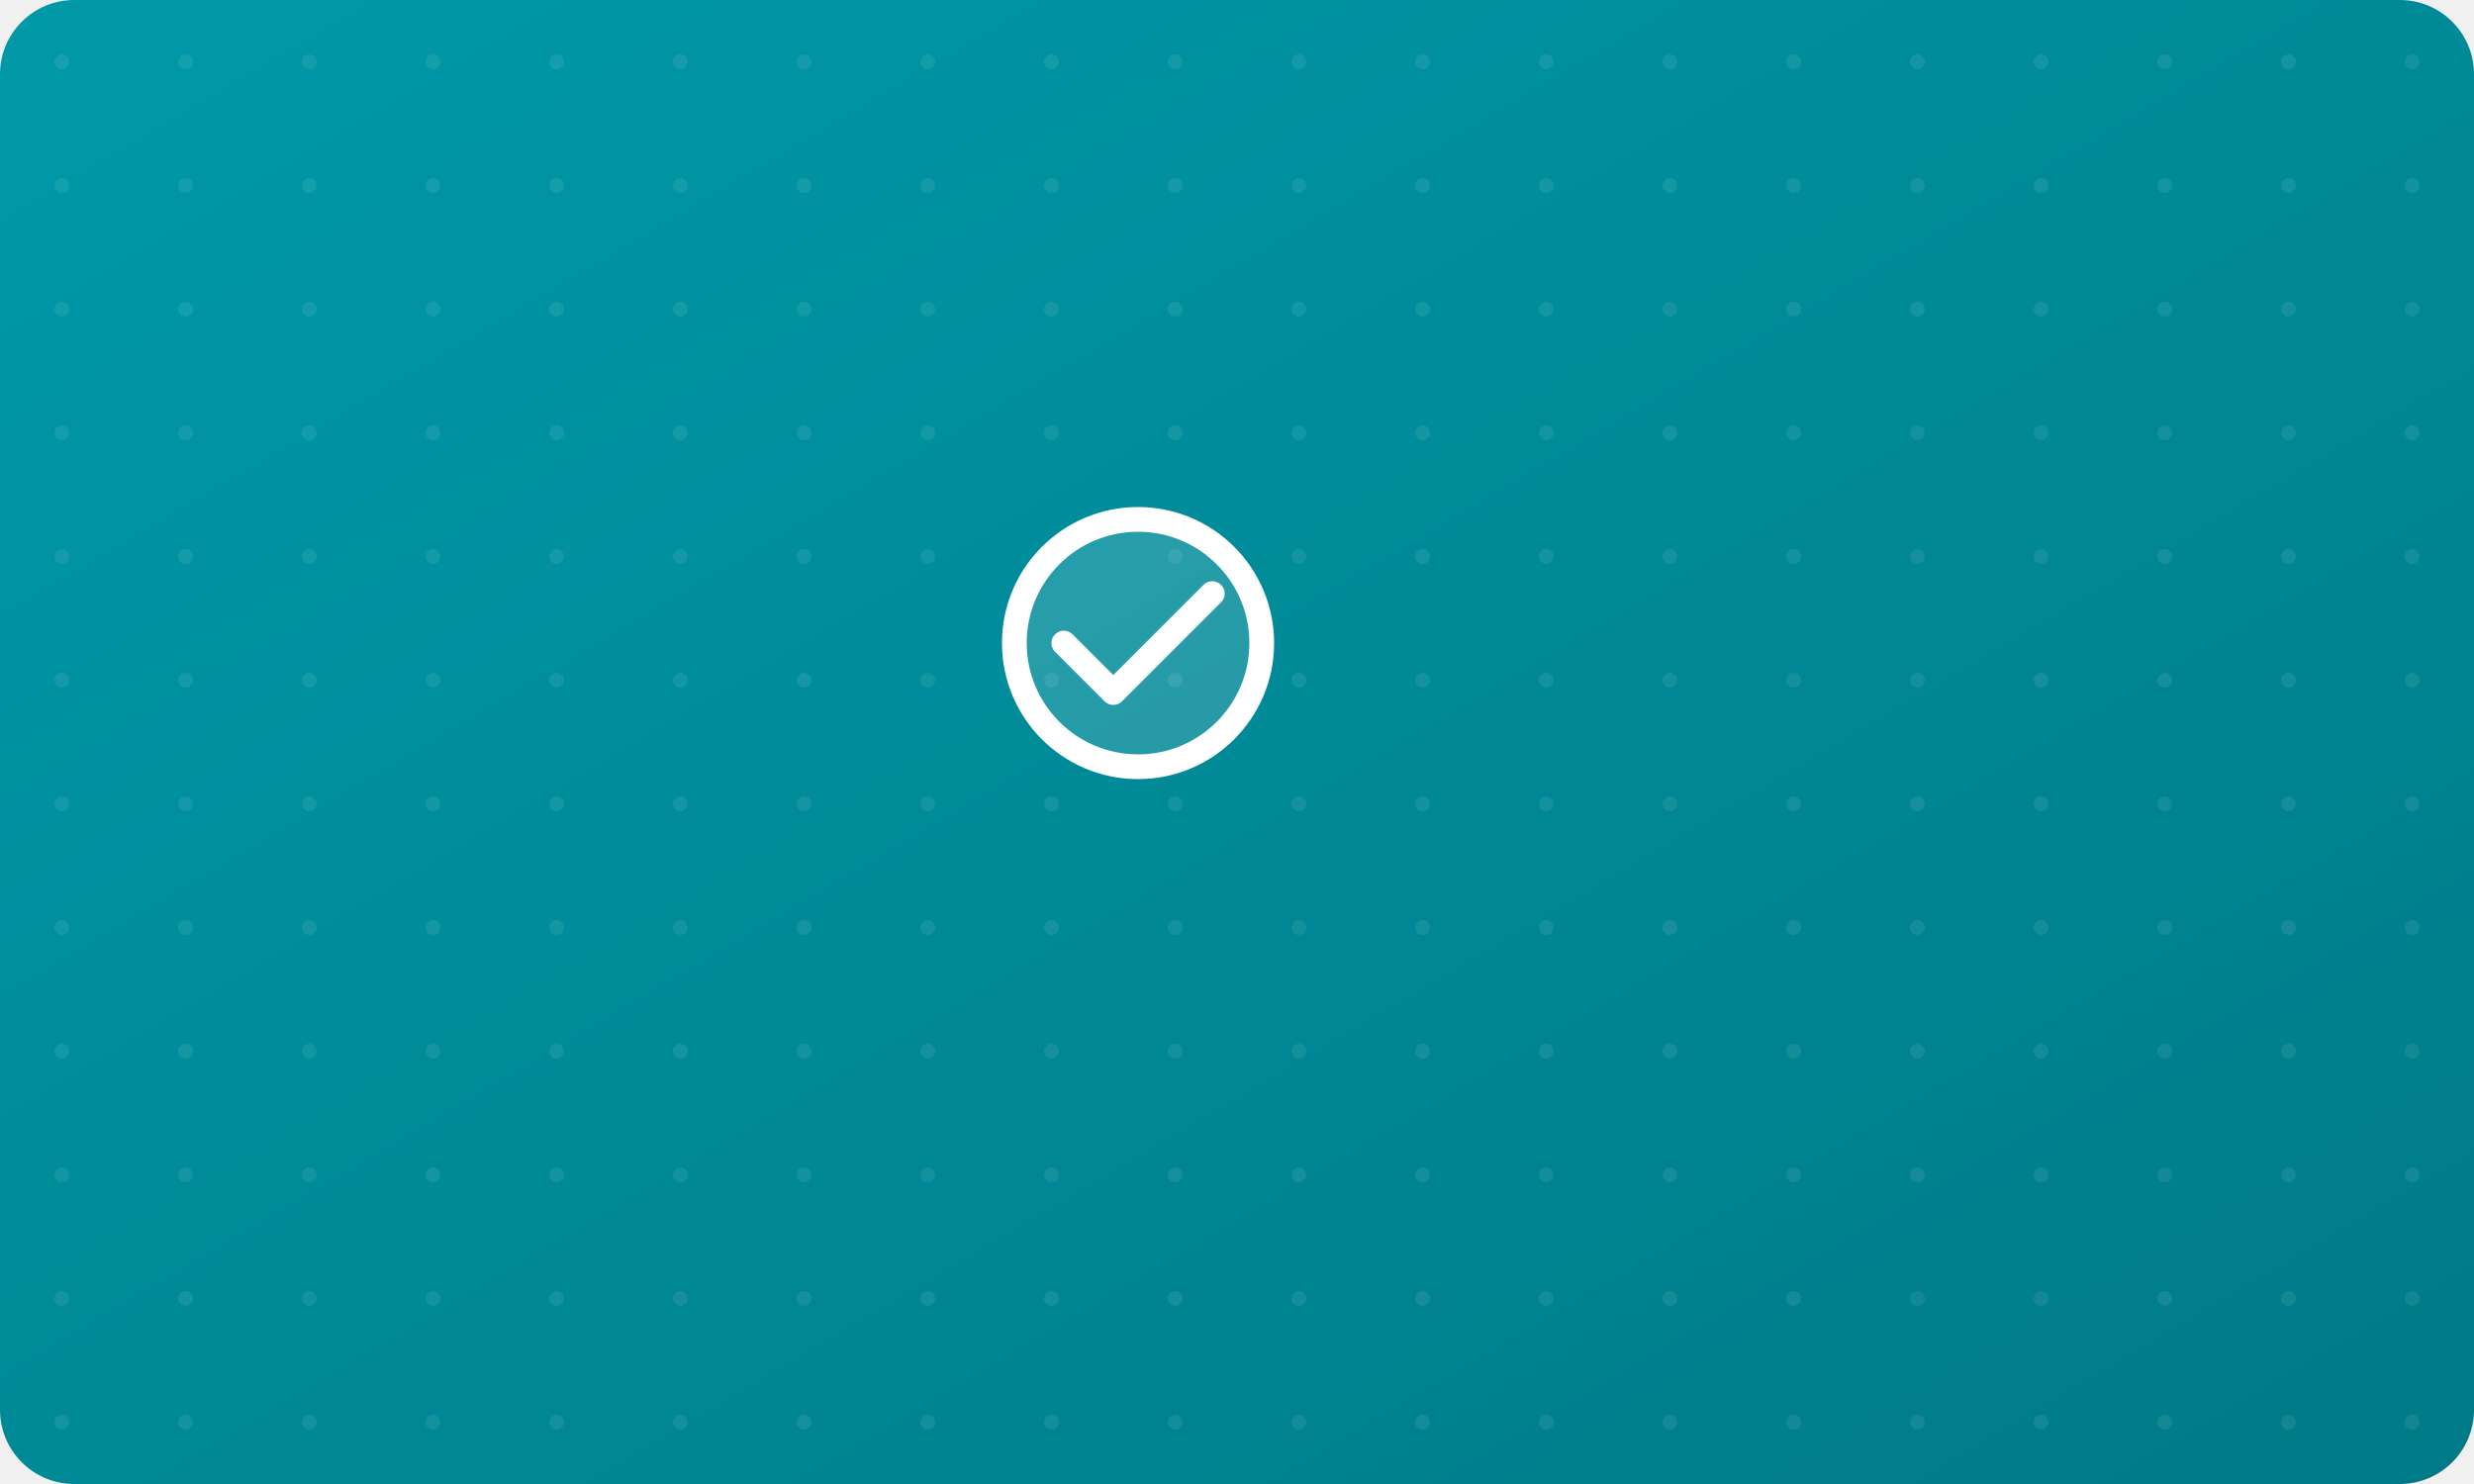
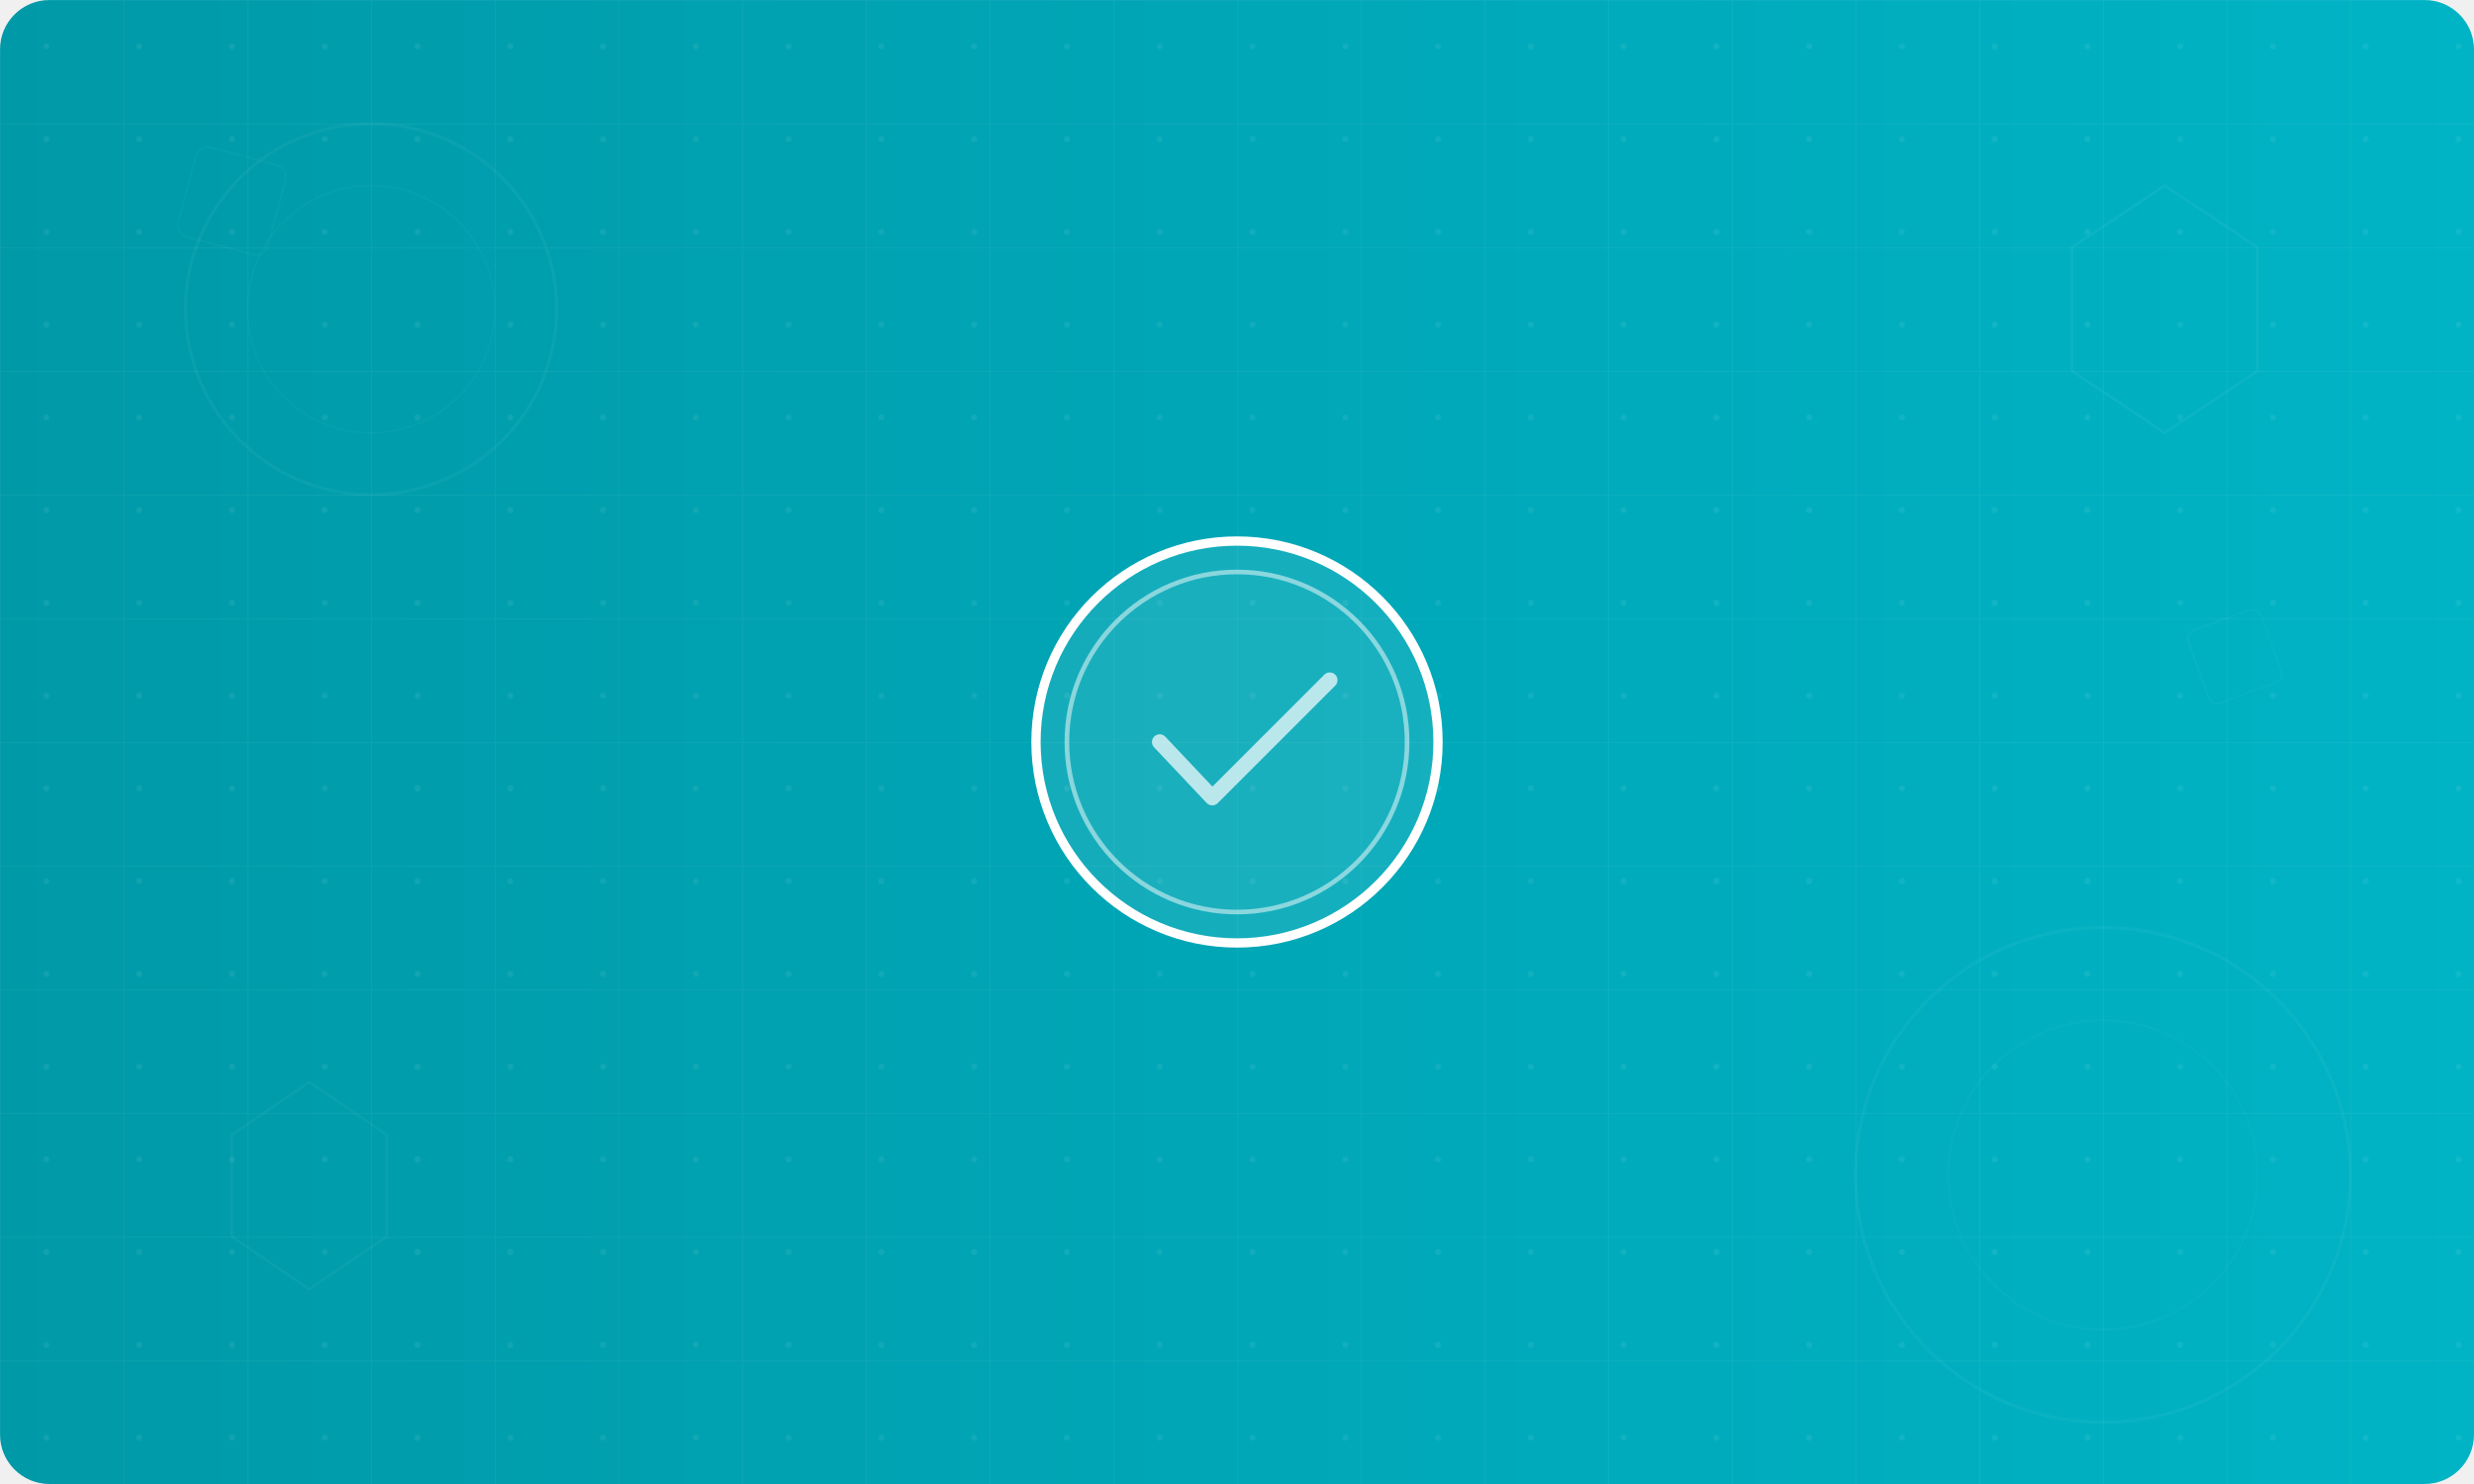
- <svg xmlns="http://www.w3.org/2000/svg" width="400" height="240" viewBox="0 0 400 240">
+ <svg xmlns="http://www.w3.org/2000/svg" width="800" height="480" viewBox="0 0 800 480">
  <defs>
-     <pattern id="dots" width="20" height="20" patternUnits="userSpaceOnUse">
-       <circle cx="10" cy="10" r="1.2" fill="white" opacity="0.08" />
+     <linearGradient id="bg" x1="0" y1="0" x2="1" y2="0">
+       <stop offset="0%" stop-color="#0099A8" />
+       <stop offset="100%" stop-color="#00B4C5" />
+     </linearGradient>
+     <pattern id="grid" width="40" height="40" patternUnits="userSpaceOnUse">
+       <path d="M 40 0 L 0 0 0 40" fill="none" stroke="white" stroke-width="0.5" opacity="0.06" />
    </pattern>
-     <linearGradient id="bg" x1="0" y1="0" x2="1" y2="1">
-       <stop offset="0%" stop-color="#0099A8" />
-       <stop offset="100%" stop-color="#007A87" />
-     </linearGradient>
+     <pattern id="dots" width="30" height="30" patternUnits="userSpaceOnUse">
+       <circle cx="15" cy="15" r="1" fill="white" opacity="0.07" />
+     </pattern>
  </defs>
-   <rect width="400" height="240" rx="12" fill="url(#bg)" />
-   <rect width="400" height="240" rx="12" fill="url(#dots)" />
-   <g transform="translate(160,80)" fill="none" stroke="white" stroke-width="4" stroke-linecap="round" stroke-linejoin="round">
-     <circle cx="24" cy="24" r="20" fill="white" fill-opacity="0.15" />
-     <path d="M12 24l8 8 16-16" stroke-width="4" />
+   <rect width="800" height="480" rx="16" fill="url(#bg)" />
+   <rect width="800" height="480" rx="16" fill="url(#grid)" />
+   <rect width="800" height="480" rx="16" fill="url(#dots)" />
+   <circle cx="120" cy="100" r="60" fill="none" stroke="white" stroke-width="1" opacity="0.04" />
+   <circle cx="120" cy="100" r="40" fill="none" stroke="white" stroke-width="0.5" opacity="0.03" />
+   <circle cx="680" cy="380" r="80" fill="none" stroke="white" stroke-width="1" opacity="0.04" />
+   <circle cx="680" cy="380" r="50" fill="none" stroke="white" stroke-width="0.5" opacity="0.03" />
+   <polygon points="700,60 730,80 730,120 700,140 670,120 670,80" fill="none" stroke="white" stroke-width="0.8" opacity="0.05" />
+   <polygon points="100,350 125,367 125,400 100,417 75,400 75,367" fill="none" stroke="white" stroke-width="0.8" opacity="0.04" />
+   <rect x="60" y="50" width="30" height="30" rx="4" fill="none" stroke="white" stroke-width="0.6" opacity="0.03" transform="rotate(15 75 65)" />
+   <rect x="710" y="200" width="25" height="25" rx="3" fill="none" stroke="white" stroke-width="0.6" opacity="0.03" transform="rotate(-20 722 212)" />
+   <g transform="translate(400,240)" fill="none" stroke="white" stroke-width="3" stroke-linecap="round" stroke-linejoin="round">
+     <circle cx="0" cy="0" r="65" fill="white" fill-opacity="0.08" stroke-width="3" />
+     <circle cx="0" cy="0" r="55" fill="white" fill-opacity="0.04" stroke-width="1.5" opacity="0.5" />
+     <path d="M-25,0 L-8,18 L30,-20" stroke-width="5" opacity="0.7" />
  </g>
</svg>
